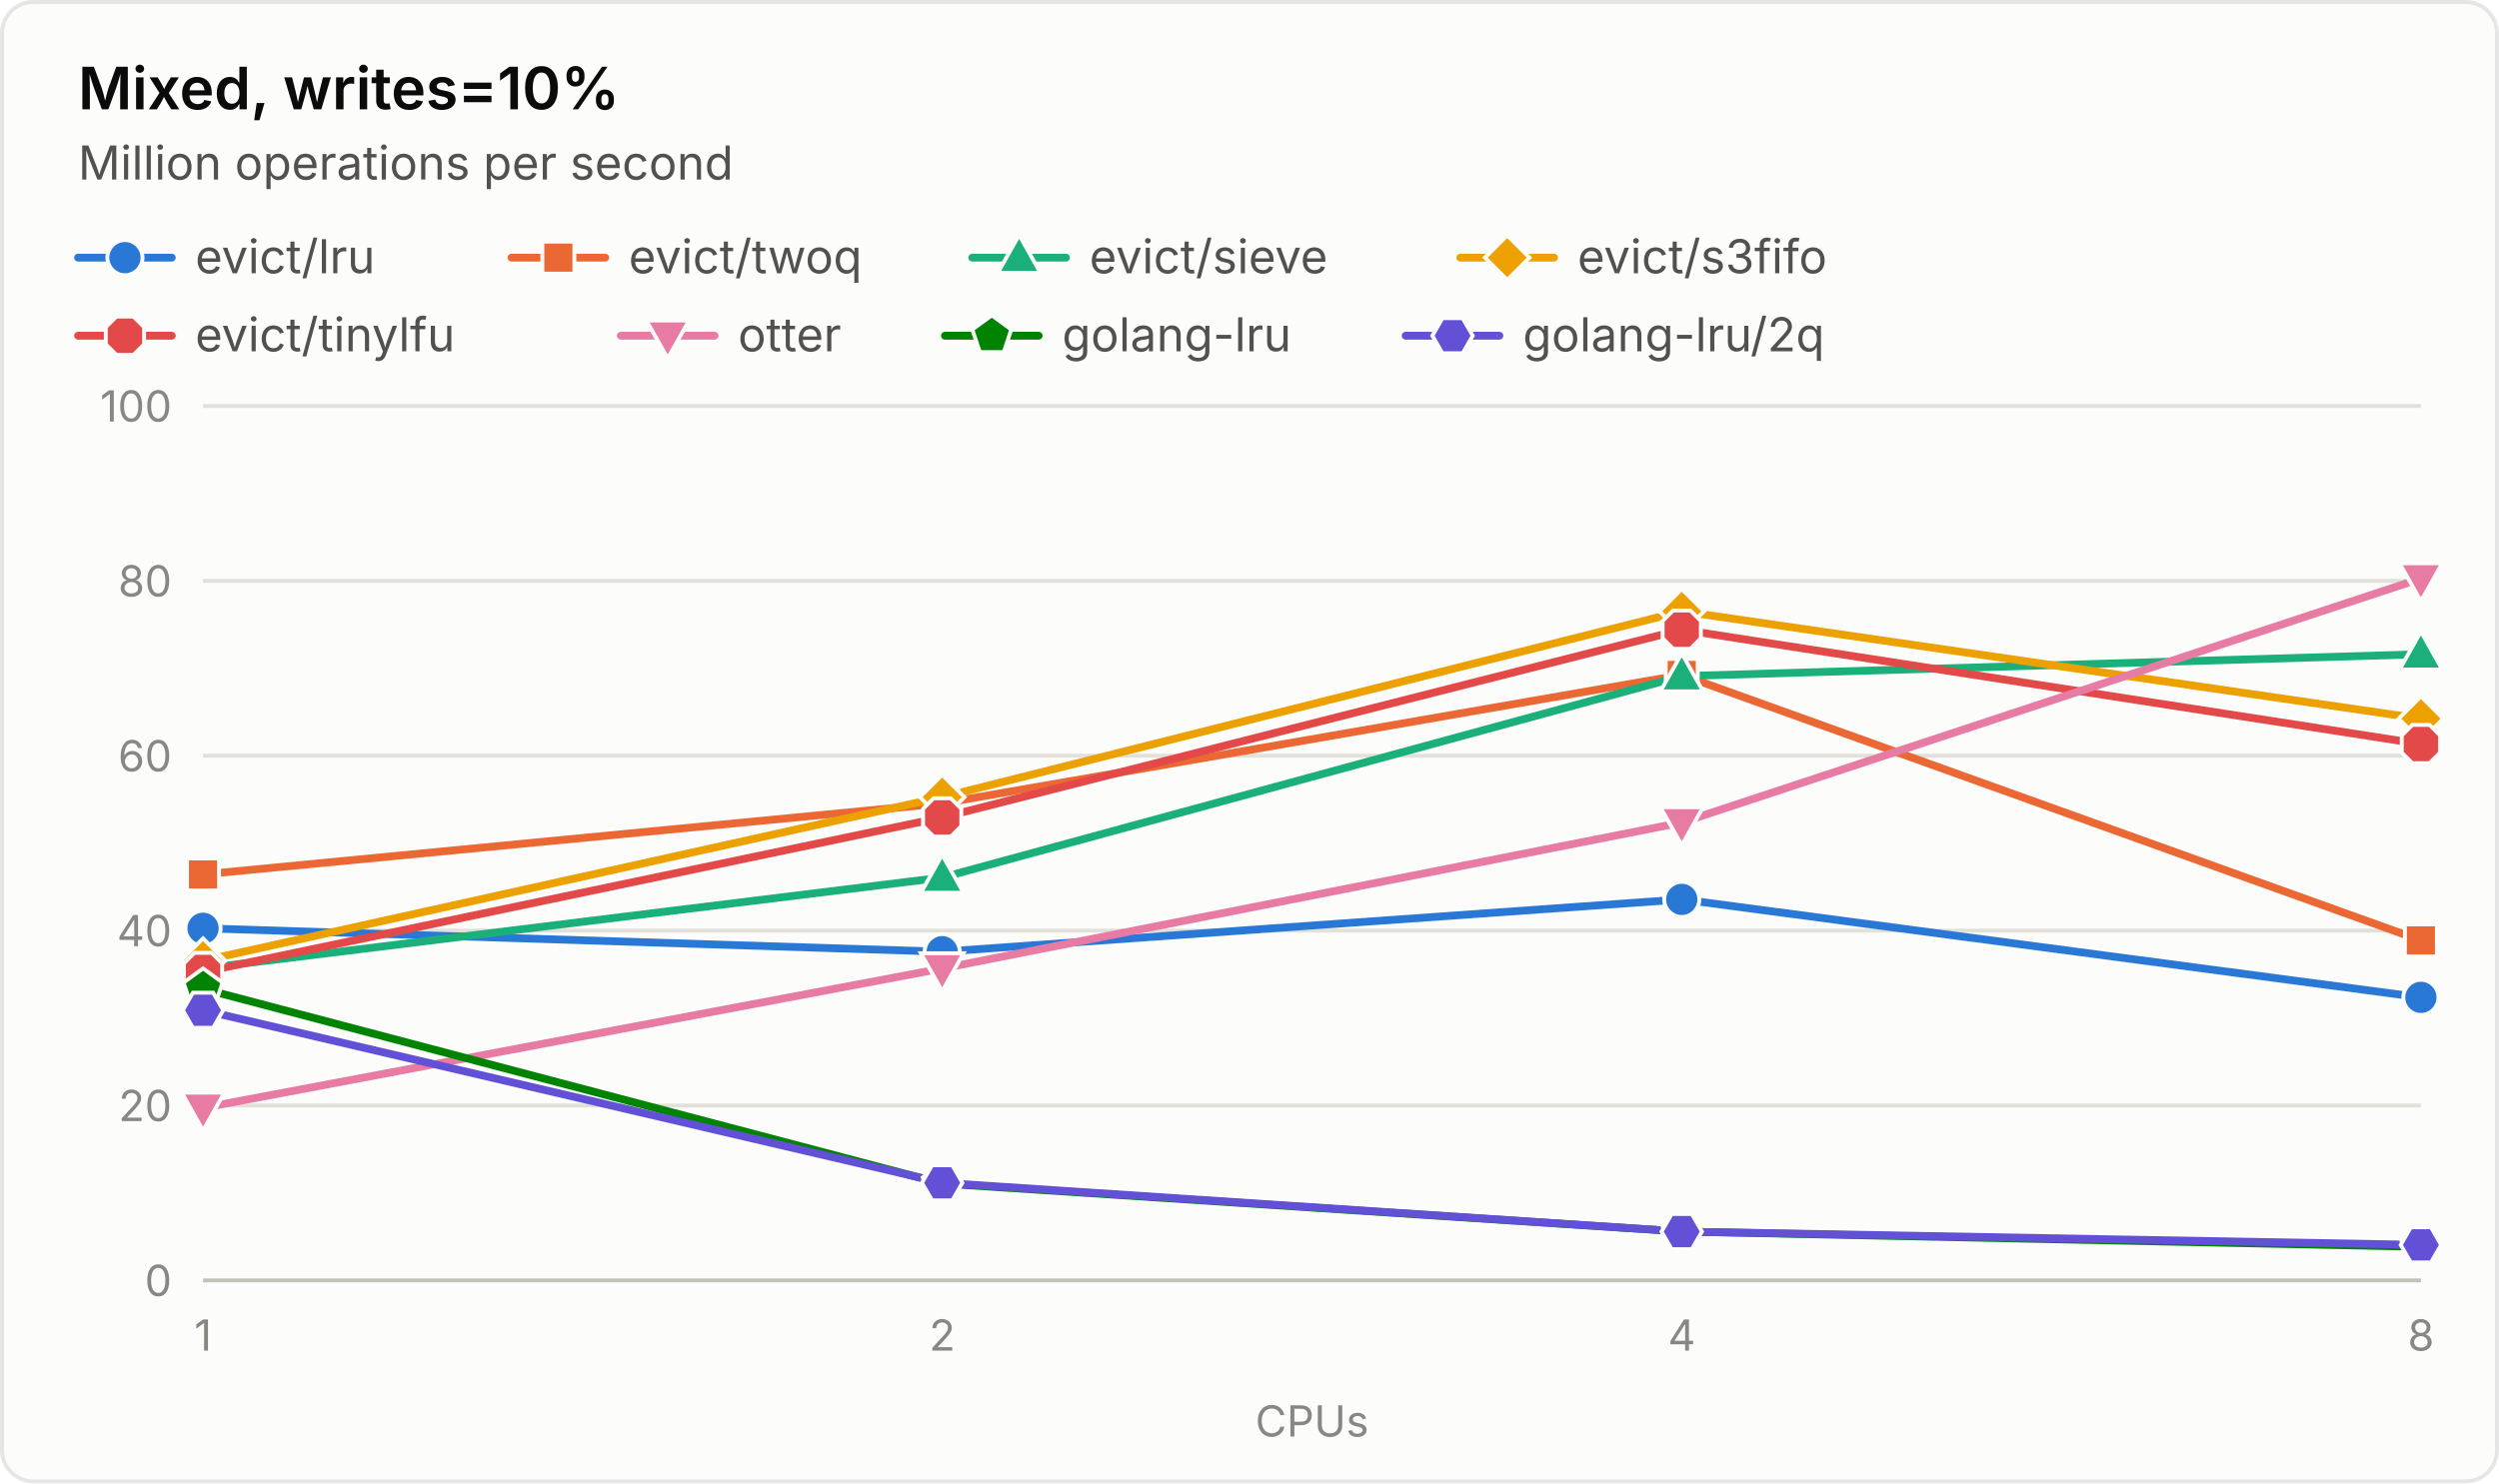
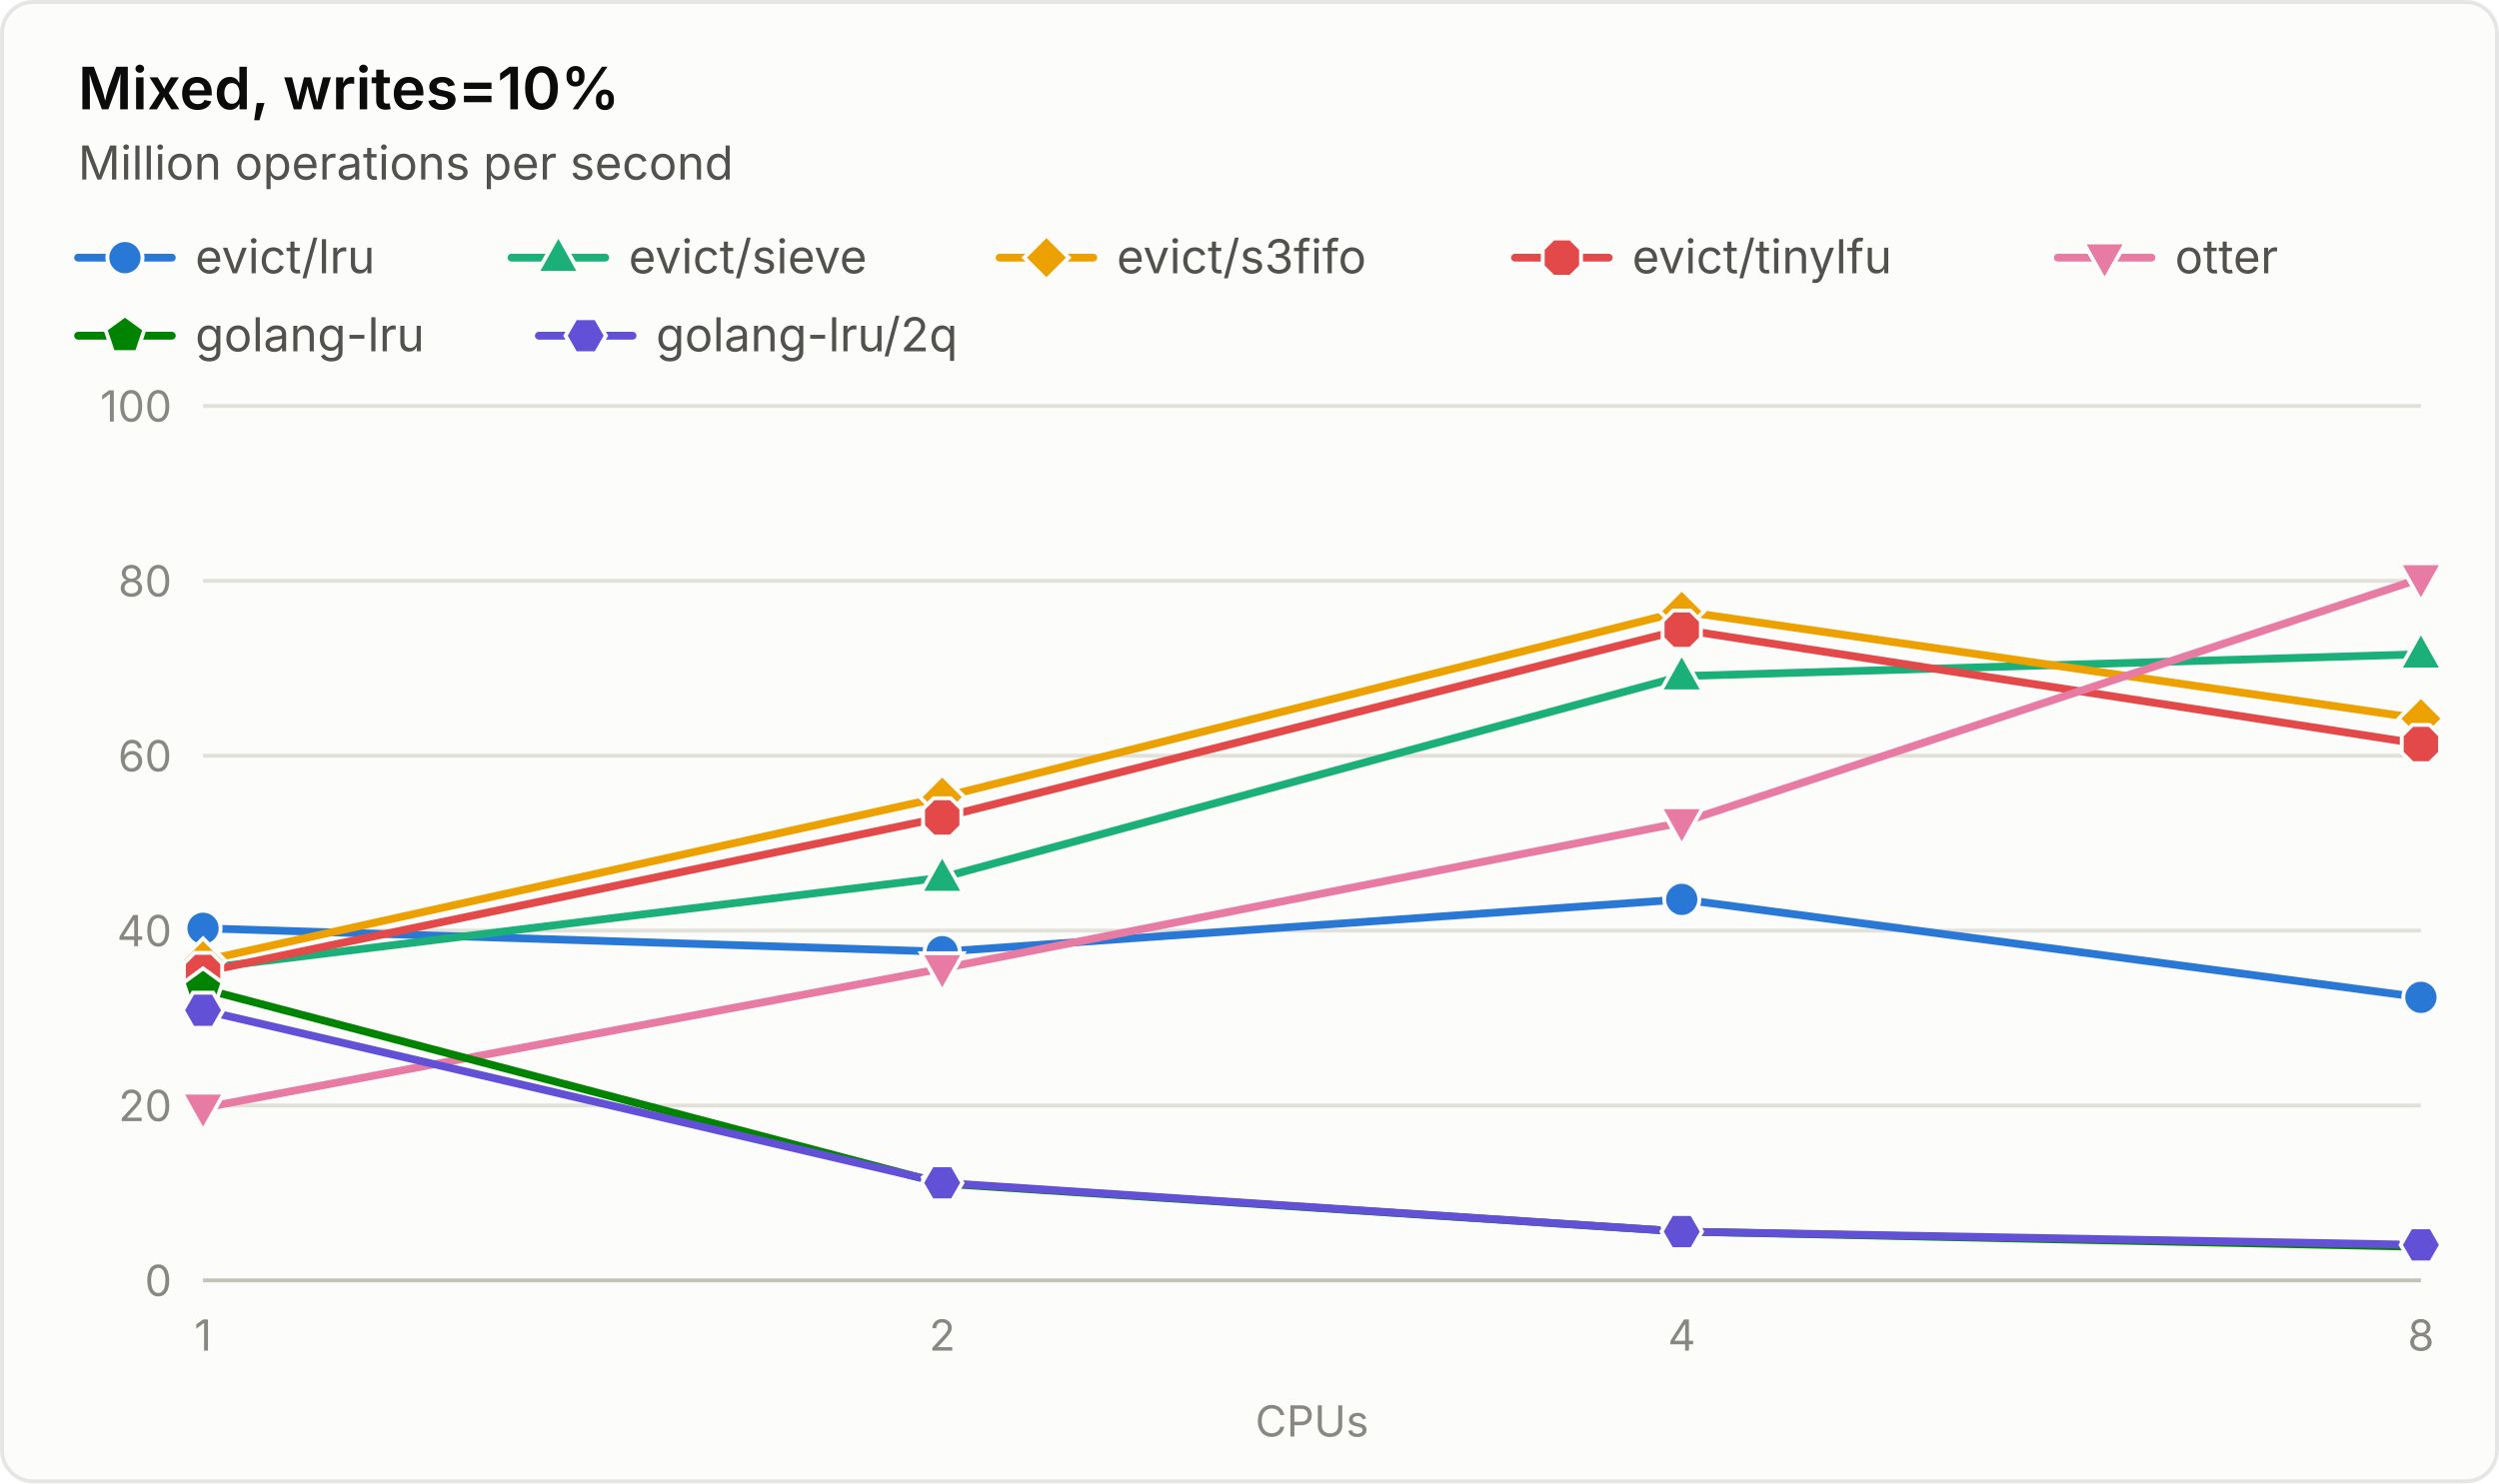
<svg xmlns="http://www.w3.org/2000/svg" viewBox="0 0 640 380" width="640" height="380" role="img" aria-labelledby="title desc">
  <style>
text { font-family: system-ui, -apple-system, "Segoe UI", sans-serif; }
.title { font-size: 15px; font-weight: 600; }
.unit, .legend { font-size: 12px; }
.tick { font-size: 11px; font-variant-numeric: tabular-nums; }
.grid, .axis { stroke-width: 1; }
.line { fill: none; stroke-width: 2; stroke-linejoin: round; stroke-linecap: round; }
.ref { fill: none; stroke-width: 1.5; stroke-linejoin: round; stroke-linecap: round; }
.mark { stroke-width: 2; paint-order: stroke; }
.surface { fill: #fcfcfb; stroke: rgba(11,11,11,0.10); }
.title { fill: #0b0b0b; }
.unit, .legend { fill: #52514e; }
.tick { fill: #898781; }
.grid { stroke: #e1e0d9; }
.axis { stroke: #c3c2b7; }
.ref { stroke: #898781; }
.mark { stroke: #fcfcfb; }
.s0 { stroke: #2a78d6; } .m0 { fill: #2a78d6; }
- .s1 { stroke: #eb6834; } .m1 { fill: #eb6834; }
.s2 { stroke: #1baf7a; } .m2 { fill: #1baf7a; }
.s3 { stroke: #eda100; } .m3 { fill: #eda100; }
.s7 { stroke: #e34948; } .m7 { fill: #e34948; }
.s4 { stroke: #e87ba4; } .m4 { fill: #e87ba4; }
.s5 { stroke: #008300; } .m5 { fill: #008300; }
.s6 { stroke: #6250d6; } .m6 { fill: #6250d6; }
@media (prefers-color-scheme: dark) {
  .surface { fill: #1a1a19; stroke: rgba(255,255,255,0.10); }
  .title { fill: #f0efec; }
  .unit, .legend { fill: #c3c2b7; }
  .tick { fill: #898781; }
  .grid { stroke: #2c2c2a; }
  .axis { stroke: #383835; }
  .ref { stroke: #898781; }
  .mark { stroke: #1a1a19; }
  .s0 { stroke: #3987e5; } .m0 { fill: #3987e5; }
-   .s1 { stroke: #d95926; } .m1 { fill: #d95926; }
  .s2 { stroke: #199e70; } .m2 { fill: #199e70; }
  .s3 { stroke: #c98500; } .m3 { fill: #c98500; }
  .s7 { stroke: #e66767; } .m7 { fill: #e66767; }
  .s4 { stroke: #d55181; } .m4 { fill: #d55181; }
  .s5 { stroke: #008300; } .m5 { fill: #008300; }
  .s6 { stroke: #9085e9; } .m6 { fill: #9085e9; }
}
</style>
  <rect class="surface" x="0.5" y="0.5" width="639" height="379" rx="8" />
  <text class="title" x="20" y="28">Mixed, writes=10%</text>
  <text class="unit" x="20" y="46">Million operations per second</text>
  <path class="line s0" d="M20,66 h24" />
  <circle class="mark m0" cx="32" cy="66" r="4" />
  <text class="legend" x="50" y="70">evict/lru</text>
-   <path class="line s1" d="M131,66 h24" />
-   <path class="mark m1" d="M139.4,62.4L146.6,62.4L146.6,69.6L139.4,69.6Z" />
-   <text class="legend" x="161" y="70">evict/twoq</text>
-   <path class="line s2" d="M249,66 h24" />
-   <path class="mark m2" d="M261,61.2L265.6,69.4L256.4,69.4Z" />
-   <text class="legend" x="279" y="70">evict/sieve</text>
-   <path class="line s3" d="M374,66 h24" />
-   <path class="mark m3" d="M386,61L391,66L386,71L381,66Z" />
-   <text class="legend" x="404" y="70">evict/s3fifo</text>
-   <path class="line s7" d="M20,86 h24" />
-   <path class="mark m7" d="M30,81.6L34,81.6L36.4,84L36.4,88L34,90.4L30,90.4L27.6,88L27.6,84Z" />
-   <text class="legend" x="50" y="90">evict/tinylfu</text>
-   <path class="line s4" d="M159,86 h24" />
-   <path class="mark m4" d="M171,90.8L175.6,82.6L166.4,82.6Z" />
-   <text class="legend" x="189" y="90">otter</text>
-   <path class="line s5" d="M242,86 h24" />
-   <path class="mark m5" d="M254,81.4L258.4,84.6L256.7,89.7L251.3,89.7L249.6,84.6Z" />
-   <text class="legend" x="272" y="90">golang-lru</text>
-   <path class="line s6" d="M360,86 h24" />
-   <path class="mark m6" d="M369.7,82L374.3,82L376.6,86L374.3,90L369.7,90L367.4,86Z" />
-   <text class="legend" x="390" y="90">golang-lru/2q</text>
+   <path class="line s2" d="M131,66 h24" />
+   <path class="mark m2" d="M143,61.2L147.6,69.4L138.4,69.4Z" />
+   <text class="legend" x="161" y="70">evict/sieve</text>
+   <path class="line s3" d="M256,66 h24" />
+   <path class="mark m3" d="M268,61L273,66L268,71L263,66Z" />
+   <text class="legend" x="286" y="70">evict/s3fifo</text>
+   <path class="line s7" d="M388,66 h24" />
+   <path class="mark m7" d="M398,61.6L402,61.6L404.4,64L404.4,68L402,70.4L398,70.4L395.6,68L395.6,64Z" />
+   <text class="legend" x="418" y="70">evict/tinylfu</text>
+   <path class="line s4" d="M527,66 h24" />
+   <path class="mark m4" d="M539,70.8L543.6,62.6L534.4,62.6Z" />
+   <text class="legend" x="557" y="70">otter</text>
+   <path class="line s5" d="M20,86 h24" />
+   <path class="mark m5" d="M32,81.4L36.4,84.6L34.7,89.7L29.3,89.7L27.6,84.6Z" />
+   <text class="legend" x="50" y="90">golang-lru</text>
+   <path class="line s6" d="M138,86 h24" />
+   <path class="mark m6" d="M147.7,82L152.3,82L154.6,86L152.3,90L147.7,90L145.4,86Z" />
+   <text class="legend" x="168" y="90">golang-lru/2q</text>
  <path class="axis" d="M52,328 h568" />
  <text class="tick" x="44" y="332" text-anchor="end">0</text>
  <path class="grid" d="M52,283.2 h568" />
  <text class="tick" x="44" y="287.2" text-anchor="end">20</text>
  <path class="grid" d="M52,238.4 h568" />
  <text class="tick" x="44" y="242.4" text-anchor="end">40</text>
  <path class="grid" d="M52,193.6 h568" />
  <text class="tick" x="44" y="197.6" text-anchor="end">60</text>
  <path class="grid" d="M52,148.8 h568" />
  <text class="tick" x="44" y="152.8" text-anchor="end">80</text>
  <path class="grid" d="M52,104 h568" />
  <text class="tick" x="44" y="108" text-anchor="end">100</text>
  <text class="tick" x="52" y="346" text-anchor="middle">1</text>
  <text class="tick" x="241.3" y="346" text-anchor="middle">2</text>
  <text class="tick" x="430.7" y="346" text-anchor="middle">4</text>
  <text class="tick" x="620" y="346" text-anchor="middle">8</text>
  <text class="tick" x="336" y="368" text-anchor="middle">CPUs</text>
  <path class="line s0" d="M52,237.8L241.3,243.8L430.7,230.4L620,255.5" />
-   <path class="line s1" d="M52,224L241.3,205.8L430.7,172.9L620,240.9" />
  <path class="line s2" d="M52,248.1L241.3,224.8L430.7,173.2L620,167.6" />
  <path class="line s3" d="M52,246.1L241.3,204.2L430.7,156.6L620,184.1" />
  <path class="line s7" d="M52,249L241.3,209.4L430.7,161.3L620,190.6" />
  <path class="line s4" d="M52,283.8L241.3,248.1L430.7,210.7L620,148.2" />
  <path class="line s5" d="M52,253.3L241.3,303.2L430.7,315.5L620,319.4" />
  <path class="line s6" d="M52,258.8L241.3,303L430.7,315.5L620,318.9" />
  <g>
    <circle class="mark m0" cx="52" cy="237.8" r="4" />
  </g>
  <g>
    <circle class="mark m0" cx="241.3" cy="243.8" r="4" />
  </g>
  <g>
    <circle class="mark m0" cx="430.7" cy="230.4" r="4" />
  </g>
  <g>
    <circle class="mark m0" cx="620" cy="255.5" r="4" />
-   </g>
-   <g>
-     <path class="mark m1" d="M48.4,220.4L55.6,220.4L55.6,227.6L48.4,227.6Z" />
-   </g>
-   <g>
-     <path class="mark m1" d="M237.7,202.2L244.9,202.2L244.9,209.4L237.7,209.4Z" />
-   </g>
-   <g>
-     <path class="mark m1" d="M427.1,169.3L434.3,169.3L434.3,176.5L427.1,176.5Z" />
-   </g>
-   <g>
-     <path class="mark m1" d="M616.4,237.3L623.6,237.3L623.6,244.5L616.4,244.5Z" />
  </g>
  <g>
    <path class="mark m2" d="M52,243.3L56.6,251.5L47.4,251.5Z" />
  </g>
  <g>
    <path class="mark m2" d="M241.3,220L245.9,228.2L236.7,228.2Z" />
  </g>
  <g>
    <path class="mark m2" d="M430.7,168.4L435.3,176.6L426.1,176.6Z" />
  </g>
  <g>
    <path class="mark m2" d="M620,162.8L624.6,171L615.4,171Z" />
  </g>
  <g>
    <path class="mark m3" d="M52,241.1L57,246.1L52,251.1L47,246.1Z" />
  </g>
  <g>
    <path class="mark m3" d="M241.3,199.2L246.3,204.2L241.3,209.2L236.3,204.2Z" />
  </g>
  <g>
    <path class="mark m3" d="M430.7,151.6L435.7,156.6L430.7,161.6L425.7,156.6Z" />
  </g>
  <g>
    <path class="mark m3" d="M620,179.1L625,184.1L620,189.1L615,184.1Z" />
  </g>
  <g>
    <path class="mark m7" d="M50,244.6L54,244.6L56.4,247L56.4,251L54,253.4L50,253.4L47.6,251L47.6,247Z" />
  </g>
  <g>
    <path class="mark m7" d="M239.3,205L243.3,205L245.7,207.4L245.7,211.4L243.3,213.8L239.3,213.8L236.9,211.4L236.9,207.4Z" />
  </g>
  <g>
    <path class="mark m7" d="M428.7,156.9L432.7,156.9L435.1,159.3L435.1,163.3L432.7,165.7L428.7,165.7L426.3,163.3L426.3,159.3Z" />
  </g>
  <g>
    <path class="mark m7" d="M618,186.2L622,186.2L624.4,188.6L624.4,192.6L622,195L618,195L615.6,192.6L615.6,188.6Z" />
  </g>
  <g>
    <path class="mark m4" d="M52,288.6L56.6,280.4L47.4,280.4Z" />
  </g>
  <g>
    <path class="mark m4" d="M241.3,252.9L245.9,244.7L236.7,244.7Z" />
  </g>
  <g>
    <path class="mark m4" d="M430.7,215.5L435.3,207.3L426.1,207.3Z" />
  </g>
  <g>
    <path class="mark m4" d="M620,153L624.6,144.8L615.4,144.8Z" />
  </g>
  <g>
    <path class="mark m5" d="M52,248.7L56.4,251.9L54.7,257L49.3,257L47.6,251.9Z" />
  </g>
  <g>
    <path class="mark m5" d="M241.3,298.6L245.7,301.8L244,306.9L238.6,306.9L236.9,301.8Z" />
  </g>
  <g>
    <path class="mark m5" d="M430.7,310.9L435.1,314.1L433.4,319.2L428,319.2L426.3,314.1Z" />
  </g>
  <g>
    <path class="mark m5" d="M620,314.8L624.4,318L622.7,323.1L617.3,323.1L615.6,318Z" />
  </g>
  <g>
    <path class="mark m6" d="M49.7,254.8L54.3,254.8L56.6,258.8L54.3,262.8L49.7,262.8L47.4,258.8Z" />
  </g>
  <g>
    <path class="mark m6" d="M239,299L243.6,299L245.9,303L243.6,307L239,307L236.7,303Z" />
  </g>
  <g>
    <path class="mark m6" d="M428.4,311.5L433,311.5L435.3,315.5L433,319.5L428.4,319.5L426.1,315.5Z" />
  </g>
  <g>
    <path class="mark m6" d="M617.7,314.9L622.3,314.9L624.6,318.9L622.3,322.9L617.7,322.9L615.4,318.9Z" />
  </g>
</svg>
